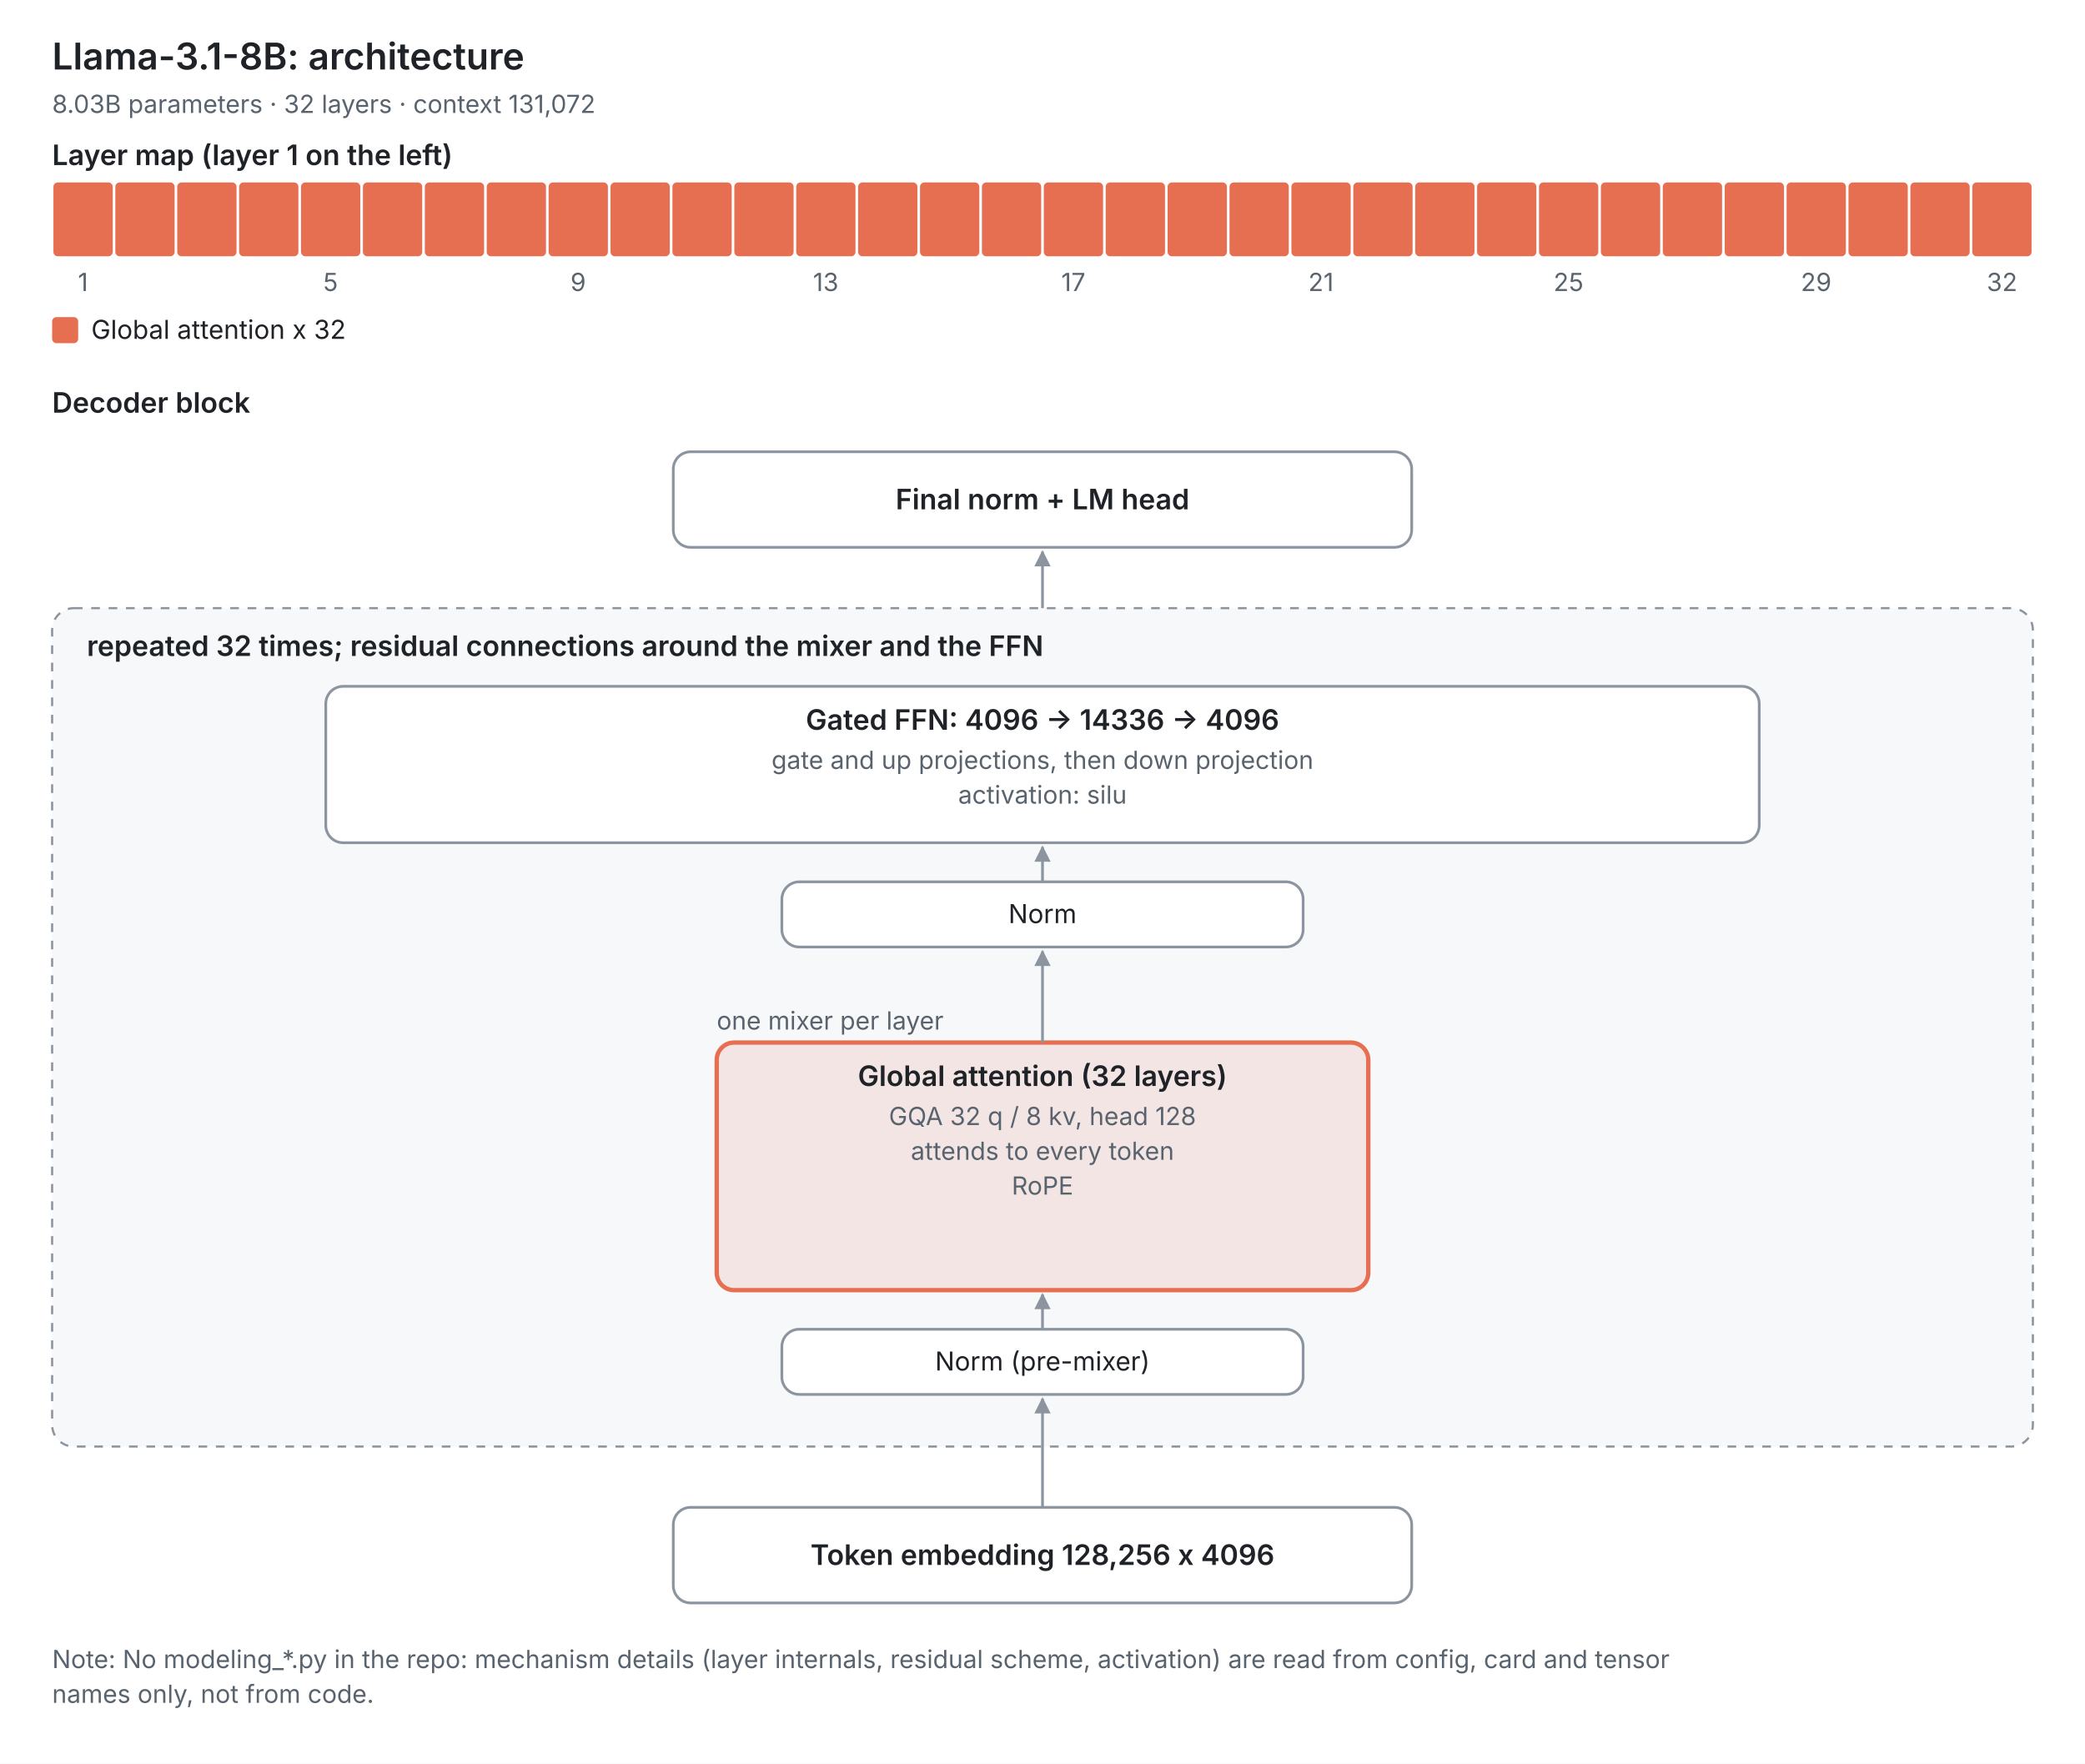
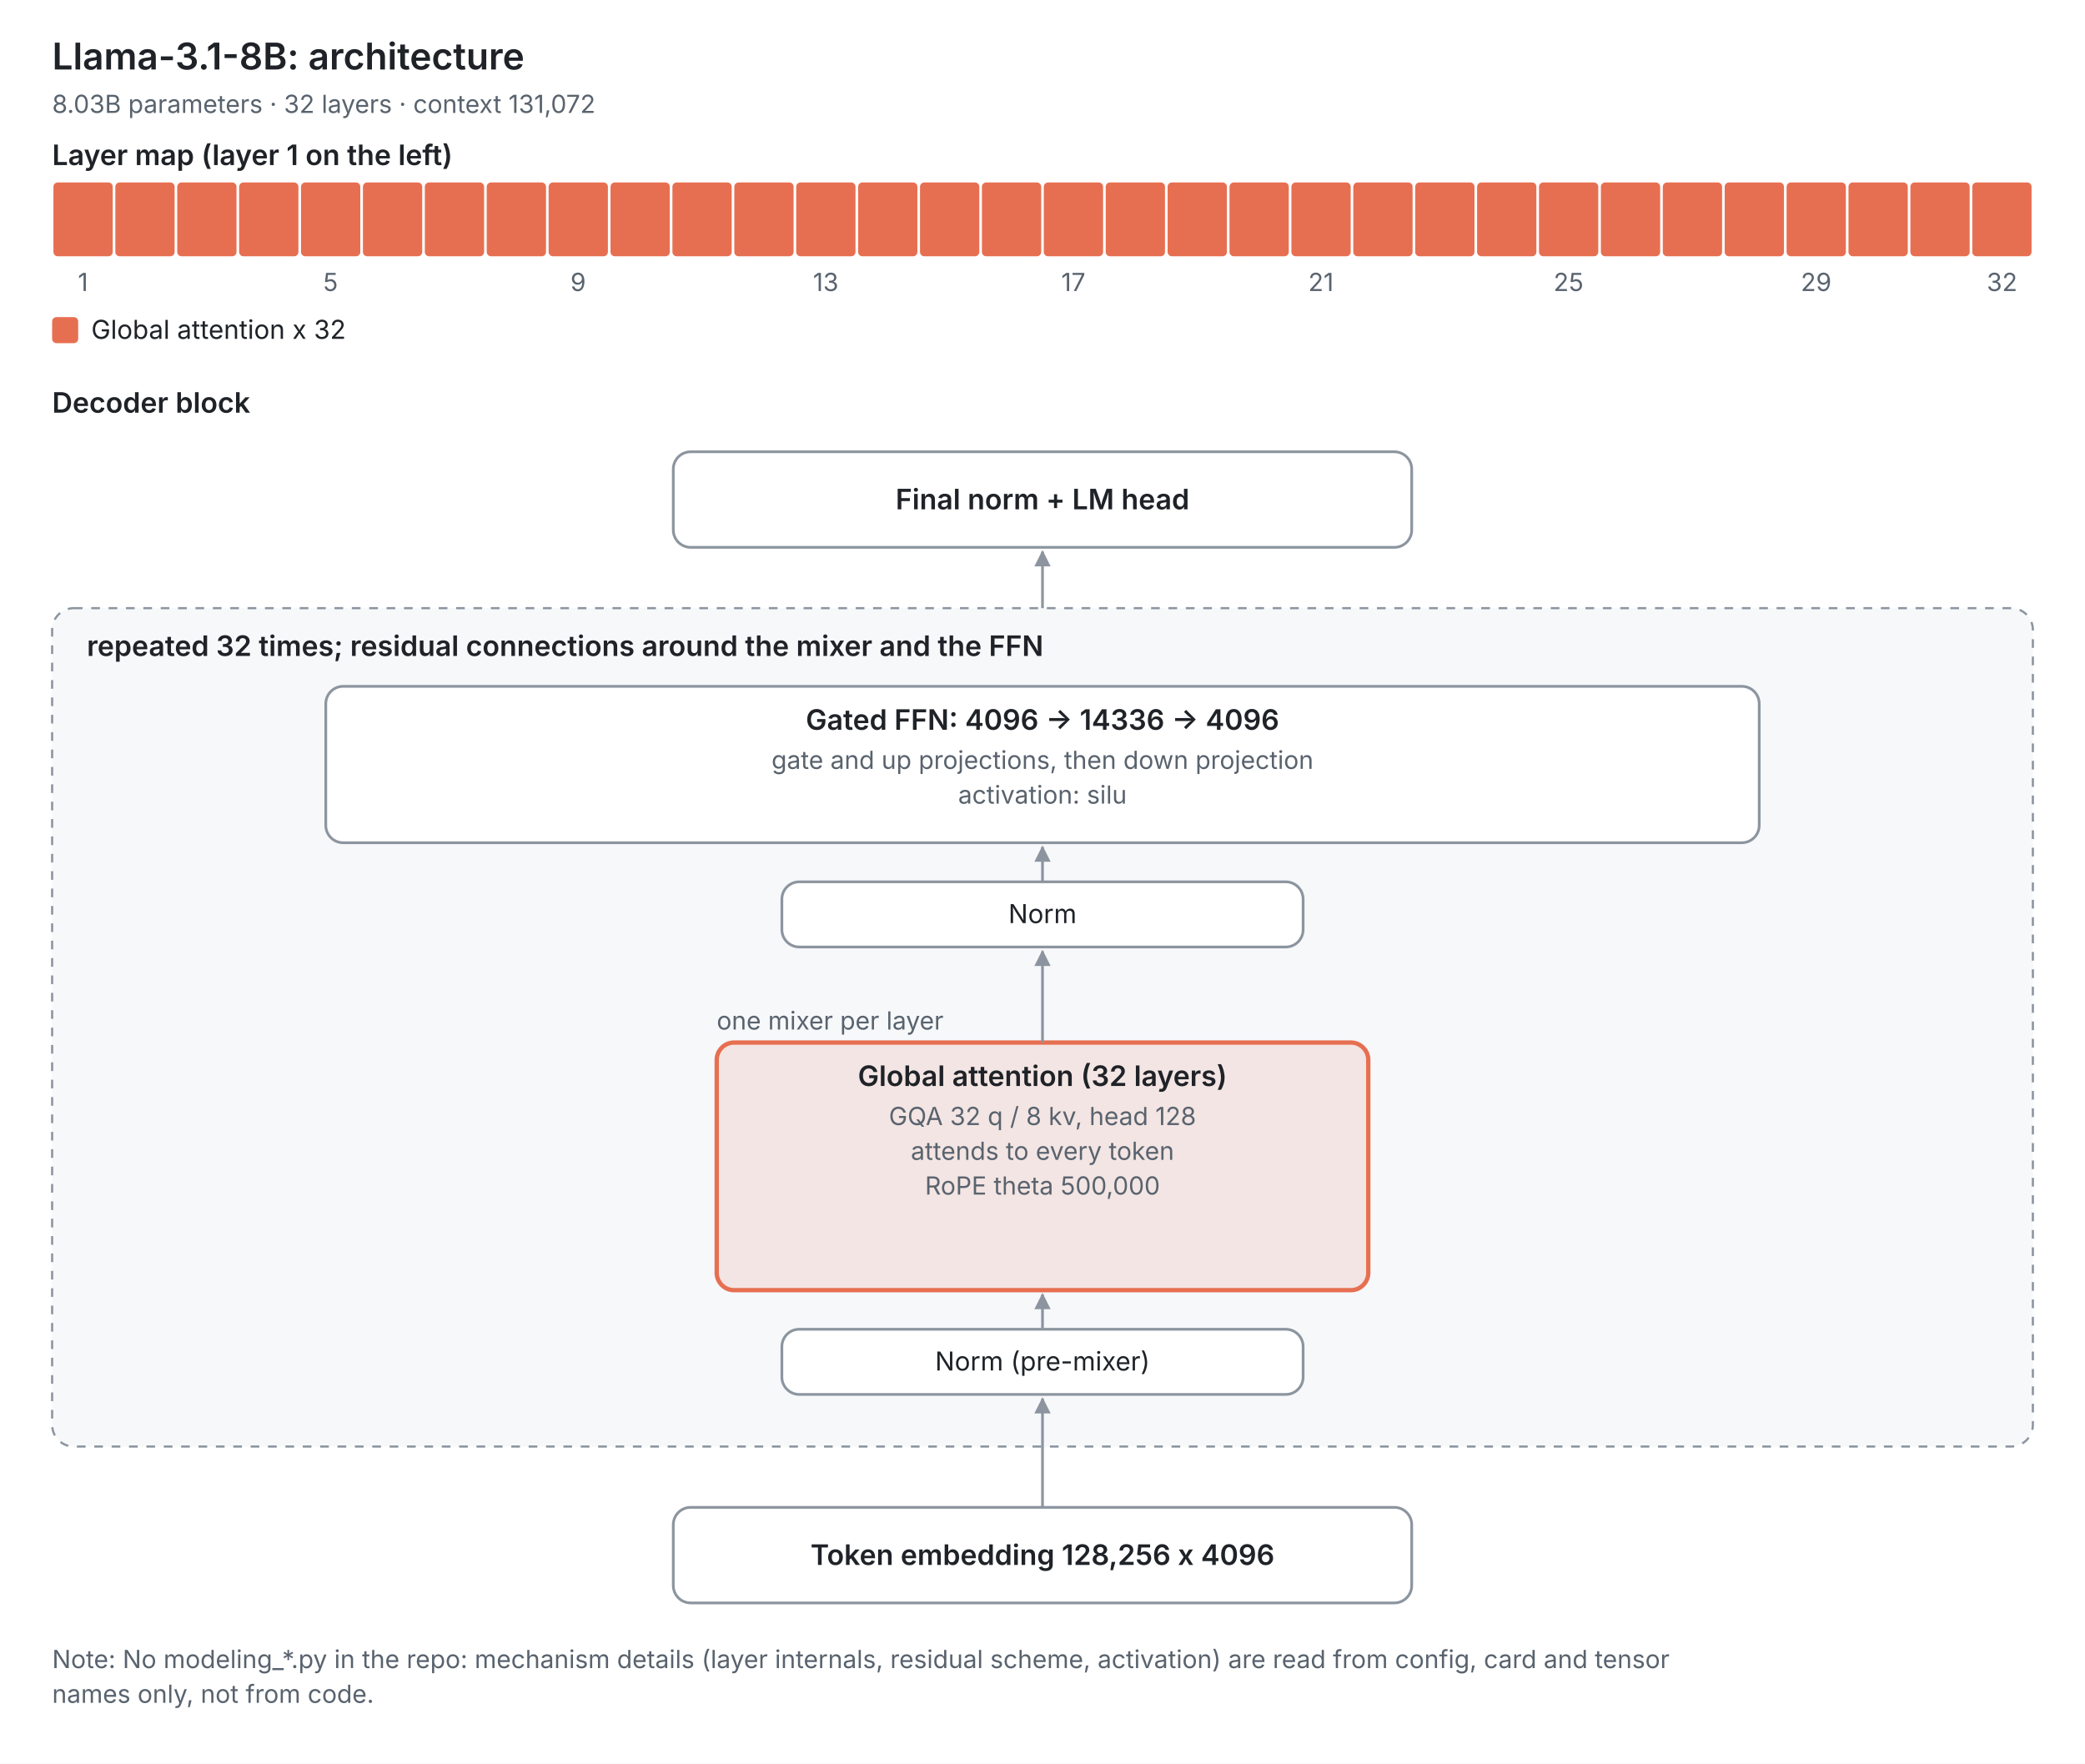
<svg xmlns="http://www.w3.org/2000/svg" viewBox="0 0 960 812" role="img" aria-label="Llama-3.1-8B architecture">
  <style>
.t{font:600 17px system-ui,-apple-system,Segoe UI,sans-serif;fill:#1f2328}
.h{font:600 13px system-ui,-apple-system,Segoe UI,sans-serif;fill:#1f2328}
.b{font:12px system-ui,-apple-system,Segoe UI,sans-serif;fill:#1f2328}
.q{font:11.5px system-ui,-apple-system,Segoe UI,sans-serif;fill:#59636e}
.edge{stroke:#8c959f;stroke-width:1.25;fill:none}
.box{fill:#ffffff;stroke:#8c959f;stroke-width:1.25}
.cont{fill:#f6f8fa;stroke:#8c959f;stroke-width:1;stroke-dasharray:4 4}
.k-kda{fill:#2a9d8f}.k-dsa{fill:#e76f51}.k-mla{fill:#f4a261}.k-conv{fill:#5b7fbf}.k-swa{fill:#8ab17d}.k-full{fill:#e76f51}
.mix.k-kda{fill:#2a9d8f22;stroke:#2a9d8f}.mix.k-dsa{fill:#e76f5122;stroke:#e76f51}.mix.k-mla{fill:#f4a26122;stroke:#f4a261}
.mix.k-conv{fill:#5b7fbf22;stroke:#5b7fbf}.mix.k-swa{fill:#8ab17d22;stroke:#8ab17d}.mix.k-full{fill:#e76f5122;stroke:#e76f51}
.mix{stroke-width:2}
.k-mamba{fill:#a17bbb}.k-mlp{fill:#c69b50}
.mix.k-mamba{fill:#a17bbb22;stroke:#a17bbb}.mix.k-mlp{fill:#c69b5022;stroke:#c69b50}
</style>
  <defs>
    <marker id="ar" viewBox="0 0 10 10" refX="9" refY="5" markerWidth="6" markerHeight="6" orient="auto-start-reverse">
      <path d="M0 0L10 5L0 10z" fill="#8c959f" />
    </marker>
  </defs>
  <rect width="960" height="812" fill="#ffffff" />
  <text x="24.0" y="32.0" class="t" text-anchor="start">Llama-3.1-8B: architecture</text>
  <text x="24.0" y="52.0" class="q" text-anchor="start">8.03B parameters · 32 layers · context 131,072</text>
  <text x="24.0" y="76.0" class="h" text-anchor="start">Layer map (layer 1 on the left)</text>
  <rect x="24.60" y="84" width="27.30" height="34" rx="2" class="k-full" />
  <rect x="53.10" y="84" width="27.30" height="34" rx="2" class="k-full" />
  <rect x="81.60" y="84" width="27.30" height="34" rx="2" class="k-full" />
  <rect x="110.10" y="84" width="27.30" height="34" rx="2" class="k-full" />
  <rect x="138.60" y="84" width="27.30" height="34" rx="2" class="k-full" />
  <rect x="167.10" y="84" width="27.30" height="34" rx="2" class="k-full" />
  <rect x="195.60" y="84" width="27.30" height="34" rx="2" class="k-full" />
  <rect x="224.10" y="84" width="27.30" height="34" rx="2" class="k-full" />
  <rect x="252.60" y="84" width="27.30" height="34" rx="2" class="k-full" />
  <rect x="281.10" y="84" width="27.30" height="34" rx="2" class="k-full" />
  <rect x="309.60" y="84" width="27.30" height="34" rx="2" class="k-full" />
  <rect x="338.10" y="84" width="27.30" height="34" rx="2" class="k-full" />
  <rect x="366.60" y="84" width="27.30" height="34" rx="2" class="k-full" />
  <rect x="395.10" y="84" width="27.30" height="34" rx="2" class="k-full" />
  <rect x="423.60" y="84" width="27.30" height="34" rx="2" class="k-full" />
  <rect x="452.10" y="84" width="27.30" height="34" rx="2" class="k-full" />
  <rect x="480.60" y="84" width="27.30" height="34" rx="2" class="k-full" />
  <rect x="509.10" y="84" width="27.30" height="34" rx="2" class="k-full" />
  <rect x="537.60" y="84" width="27.30" height="34" rx="2" class="k-full" />
  <rect x="566.10" y="84" width="27.30" height="34" rx="2" class="k-full" />
  <rect x="594.60" y="84" width="27.30" height="34" rx="2" class="k-full" />
  <rect x="623.10" y="84" width="27.30" height="34" rx="2" class="k-full" />
  <rect x="651.60" y="84" width="27.30" height="34" rx="2" class="k-full" />
  <rect x="680.10" y="84" width="27.30" height="34" rx="2" class="k-full" />
  <rect x="708.60" y="84" width="27.30" height="34" rx="2" class="k-full" />
  <rect x="737.10" y="84" width="27.30" height="34" rx="2" class="k-full" />
  <rect x="765.60" y="84" width="27.30" height="34" rx="2" class="k-full" />
  <rect x="794.10" y="84" width="27.30" height="34" rx="2" class="k-full" />
  <rect x="822.60" y="84" width="27.30" height="34" rx="2" class="k-full" />
  <rect x="851.10" y="84" width="27.30" height="34" rx="2" class="k-full" />
  <rect x="879.60" y="84" width="27.30" height="34" rx="2" class="k-full" />
  <rect x="908.10" y="84" width="27.30" height="34" rx="2" class="k-full" />
  <text x="38.2" y="134.0" class="q" text-anchor="middle">1</text>
  <text x="152.2" y="134.0" class="q" text-anchor="middle">5</text>
  <text x="266.2" y="134.0" class="q" text-anchor="middle">9</text>
  <text x="380.2" y="134.0" class="q" text-anchor="middle">13</text>
  <text x="494.2" y="134.0" class="q" text-anchor="middle">17</text>
  <text x="608.2" y="134.0" class="q" text-anchor="middle">21</text>
  <text x="722.2" y="134.0" class="q" text-anchor="middle">25</text>
  <text x="836.2" y="134.0" class="q" text-anchor="middle">29</text>
  <text x="921.8" y="134.0" class="q" text-anchor="middle">32</text>
  <rect x="24" y="146" width="12" height="12" rx="2" class="k-full" />
  <text x="42.0" y="156.0" class="b" text-anchor="start">Global attention x 32</text>
  <text x="24.0" y="190.0" class="h" text-anchor="start">Decoder block</text>
  <rect x="310.0" y="208.0" width="340.0" height="44.0" rx="8" class="box" />
  <text x="480.0" y="234.5" class="h" text-anchor="middle">Final norm + LM head</text>
  <rect x="24" y="280" width="912" height="386" rx="10" class="cont" />
  <text x="40.0" y="302.0" class="h" text-anchor="start">repeated 32 times; residual connections around the mixer and the FFN</text>
  <rect x="150.0" y="316.0" width="660.0" height="72.0" rx="8" class="box" />
  <text x="480.0" y="336.0" class="h" text-anchor="middle">Gated FFN: 4096 -&gt; 14336 -&gt; 4096</text>
  <text x="480.0" y="354.0" class="q" text-anchor="middle">gate and up projections, then down projection</text>
  <text x="480.0" y="370.0" class="q" text-anchor="middle">activation: silu</text>
  <rect x="360.0" y="406.0" width="240.0" height="30.0" rx="8" class="box" />
  <text x="480.0" y="425.0" class="b" text-anchor="middle">Norm</text>
  <rect x="330.0" y="480.0" width="300.0" height="114.0" rx="8" class="mix k-full" />
  <text x="480.0" y="500.0" class="h" text-anchor="middle">Global attention (32 layers)</text>
  <text x="480.0" y="518.0" class="q" text-anchor="middle">GQA 32 q / 8 kv, head 128</text>
  <text x="480.0" y="534.0" class="q" text-anchor="middle">attends to every token</text>
-   <text x="480.0" y="550.0" class="q" text-anchor="middle">RoPE</text>
+   <text x="480.0" y="550.0" class="q" text-anchor="middle">RoPE theta 500,000</text>
  <text x="480.0" y="566.0" class="q" text-anchor="middle" />
  <text x="330.0" y="474.0" class="q" text-anchor="start">one mixer per layer</text>
  <rect x="360.0" y="612.0" width="240.0" height="30.0" rx="8" class="box" />
  <text x="480.0" y="631.0" class="b" text-anchor="middle">Norm (pre-mixer)</text>
  <path d="M480.0 406V390" class="edge" marker-end="url(#ar)" />
  <path d="M480.0 480V438" class="edge" marker-end="url(#ar)" />
  <path d="M480.0 612V596" class="edge" marker-end="url(#ar)" />
  <path d="M480.0 280V254" class="edge" marker-end="url(#ar)" />
  <path d="M480.0 694V644" class="edge" marker-end="url(#ar)" />
  <rect x="310.0" y="694.0" width="340.0" height="44.0" rx="8" class="box" />
  <text x="480.0" y="720.5" class="h" text-anchor="middle">Token embedding 128,256 x 4096</text>
  <text x="24.0" y="768.0" class="q" text-anchor="start">Note: No modeling_*.py in the repo: mechanism details (layer internals, residual scheme, activation) are read from config, card and tensor </text>
  <text x="24.0" y="784.0" class="q" text-anchor="start">names only, not from code. </text>
</svg>
